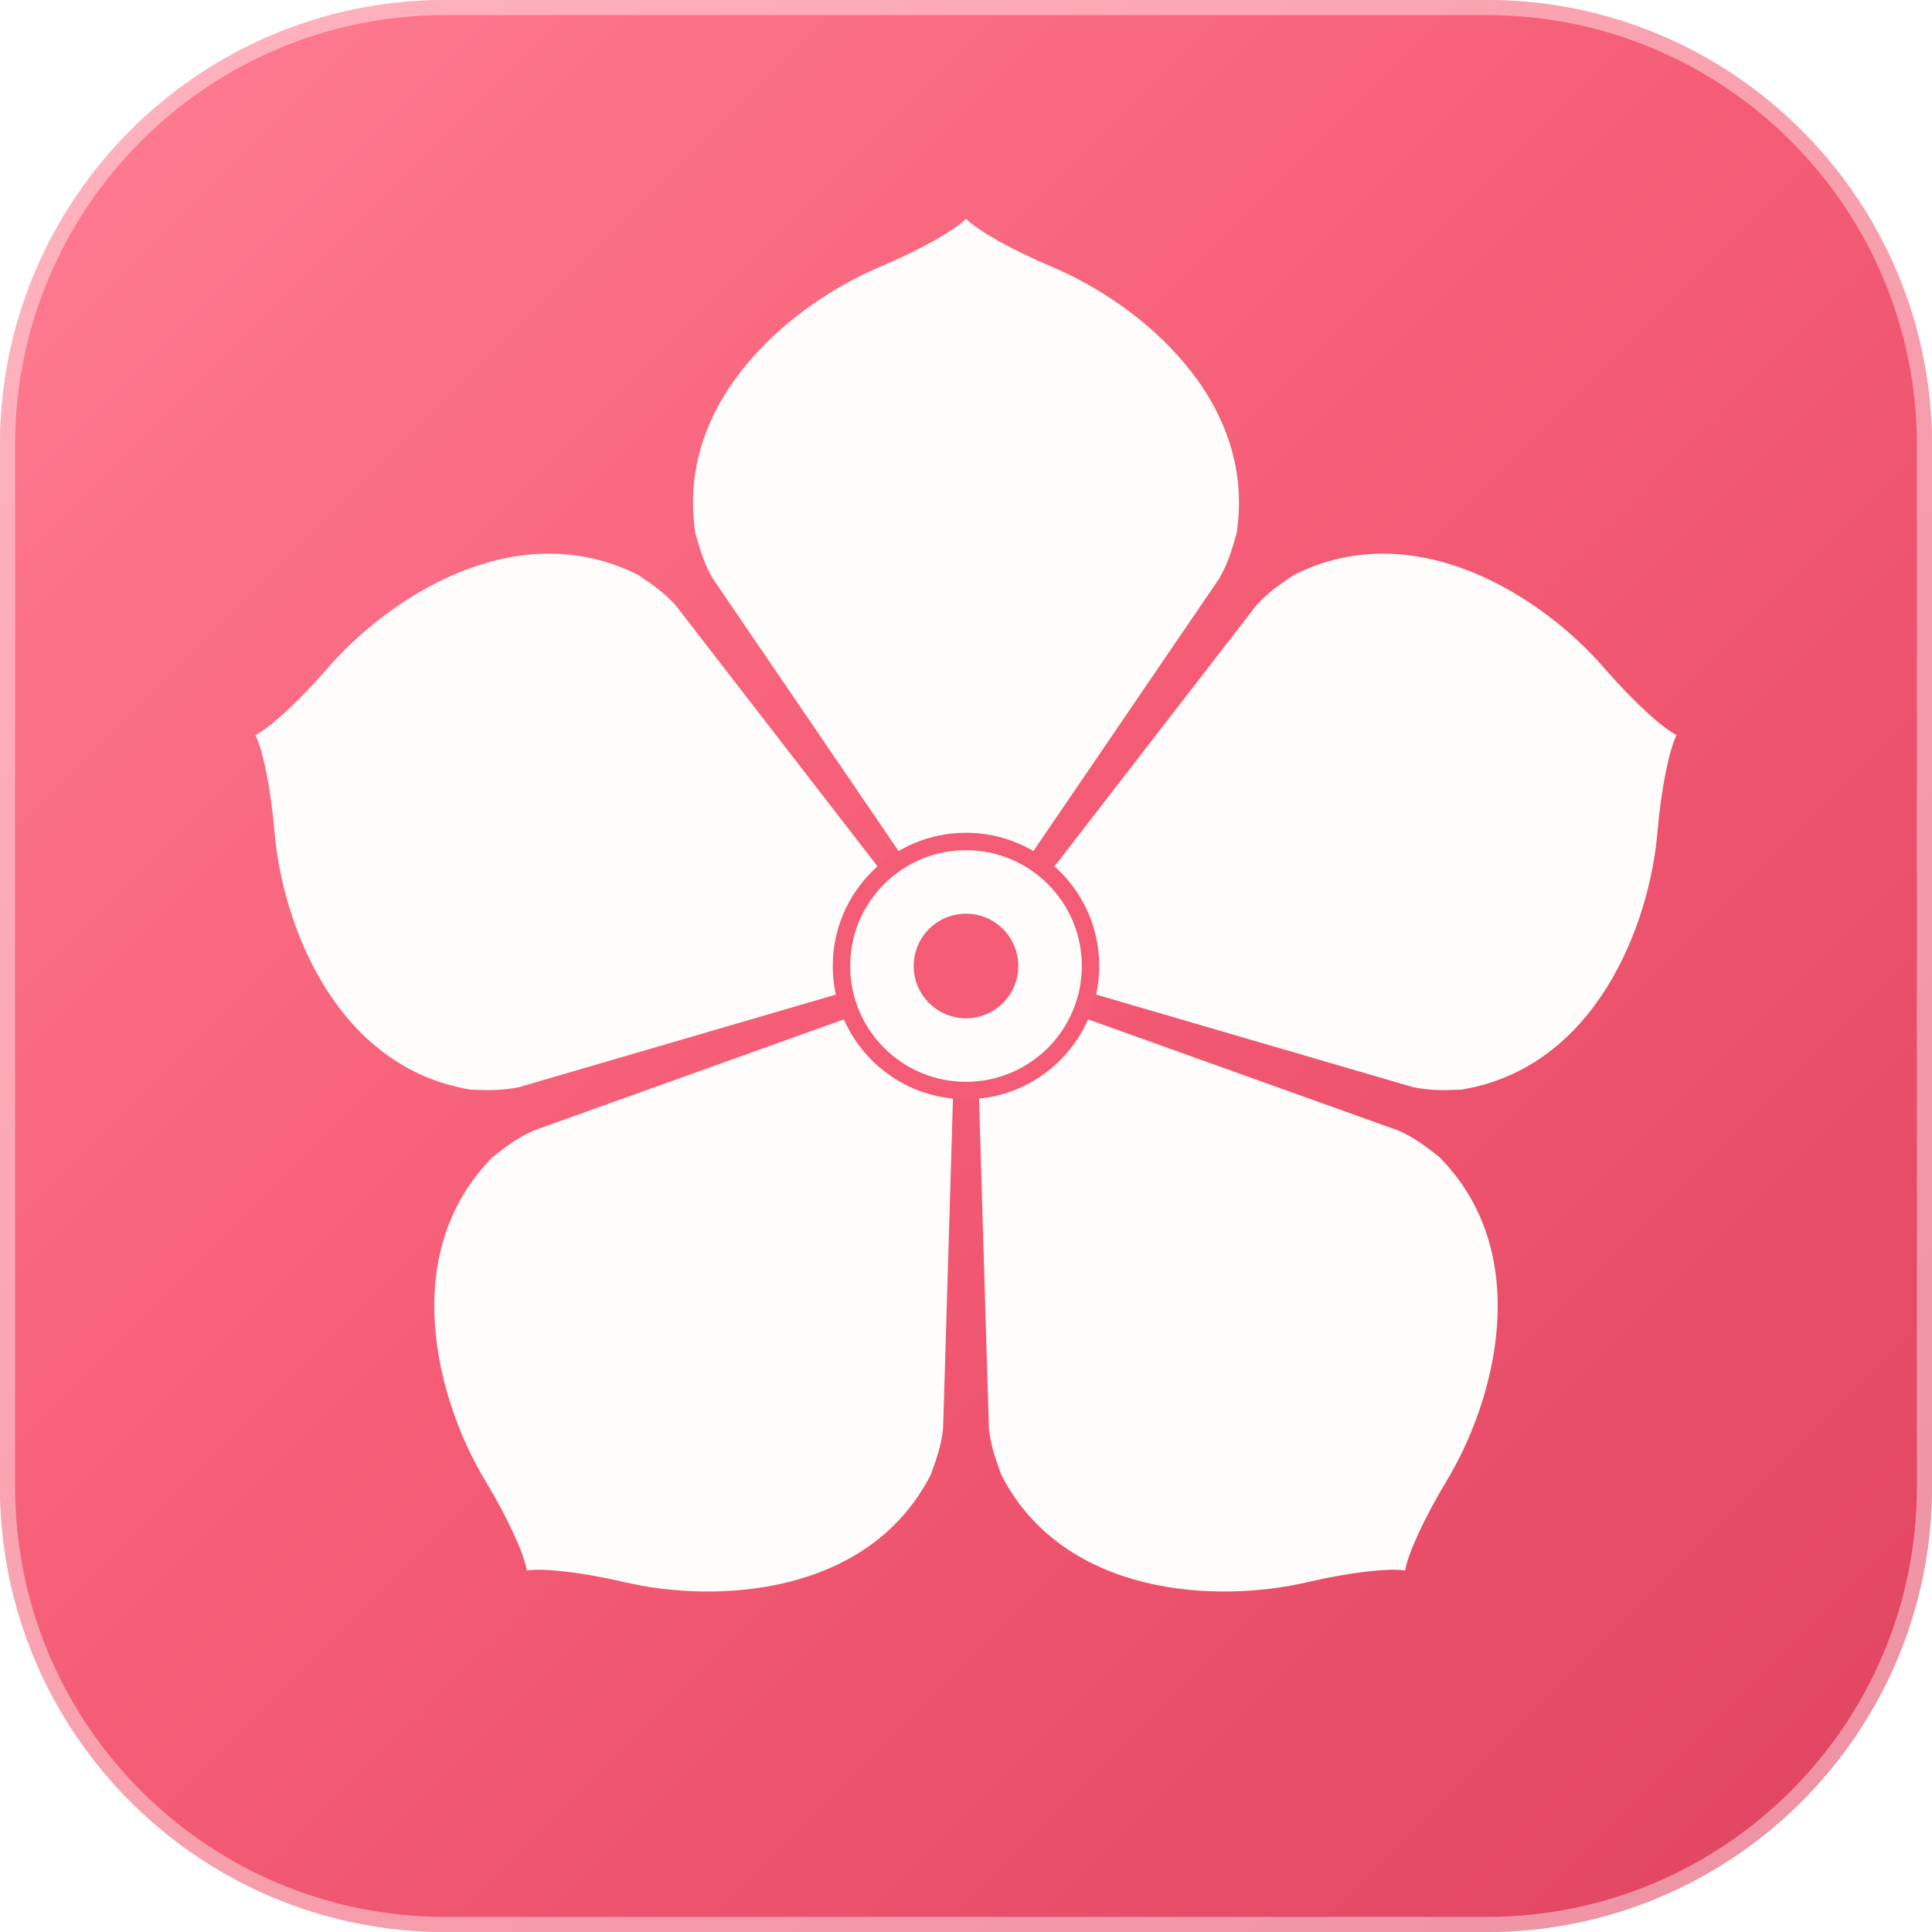
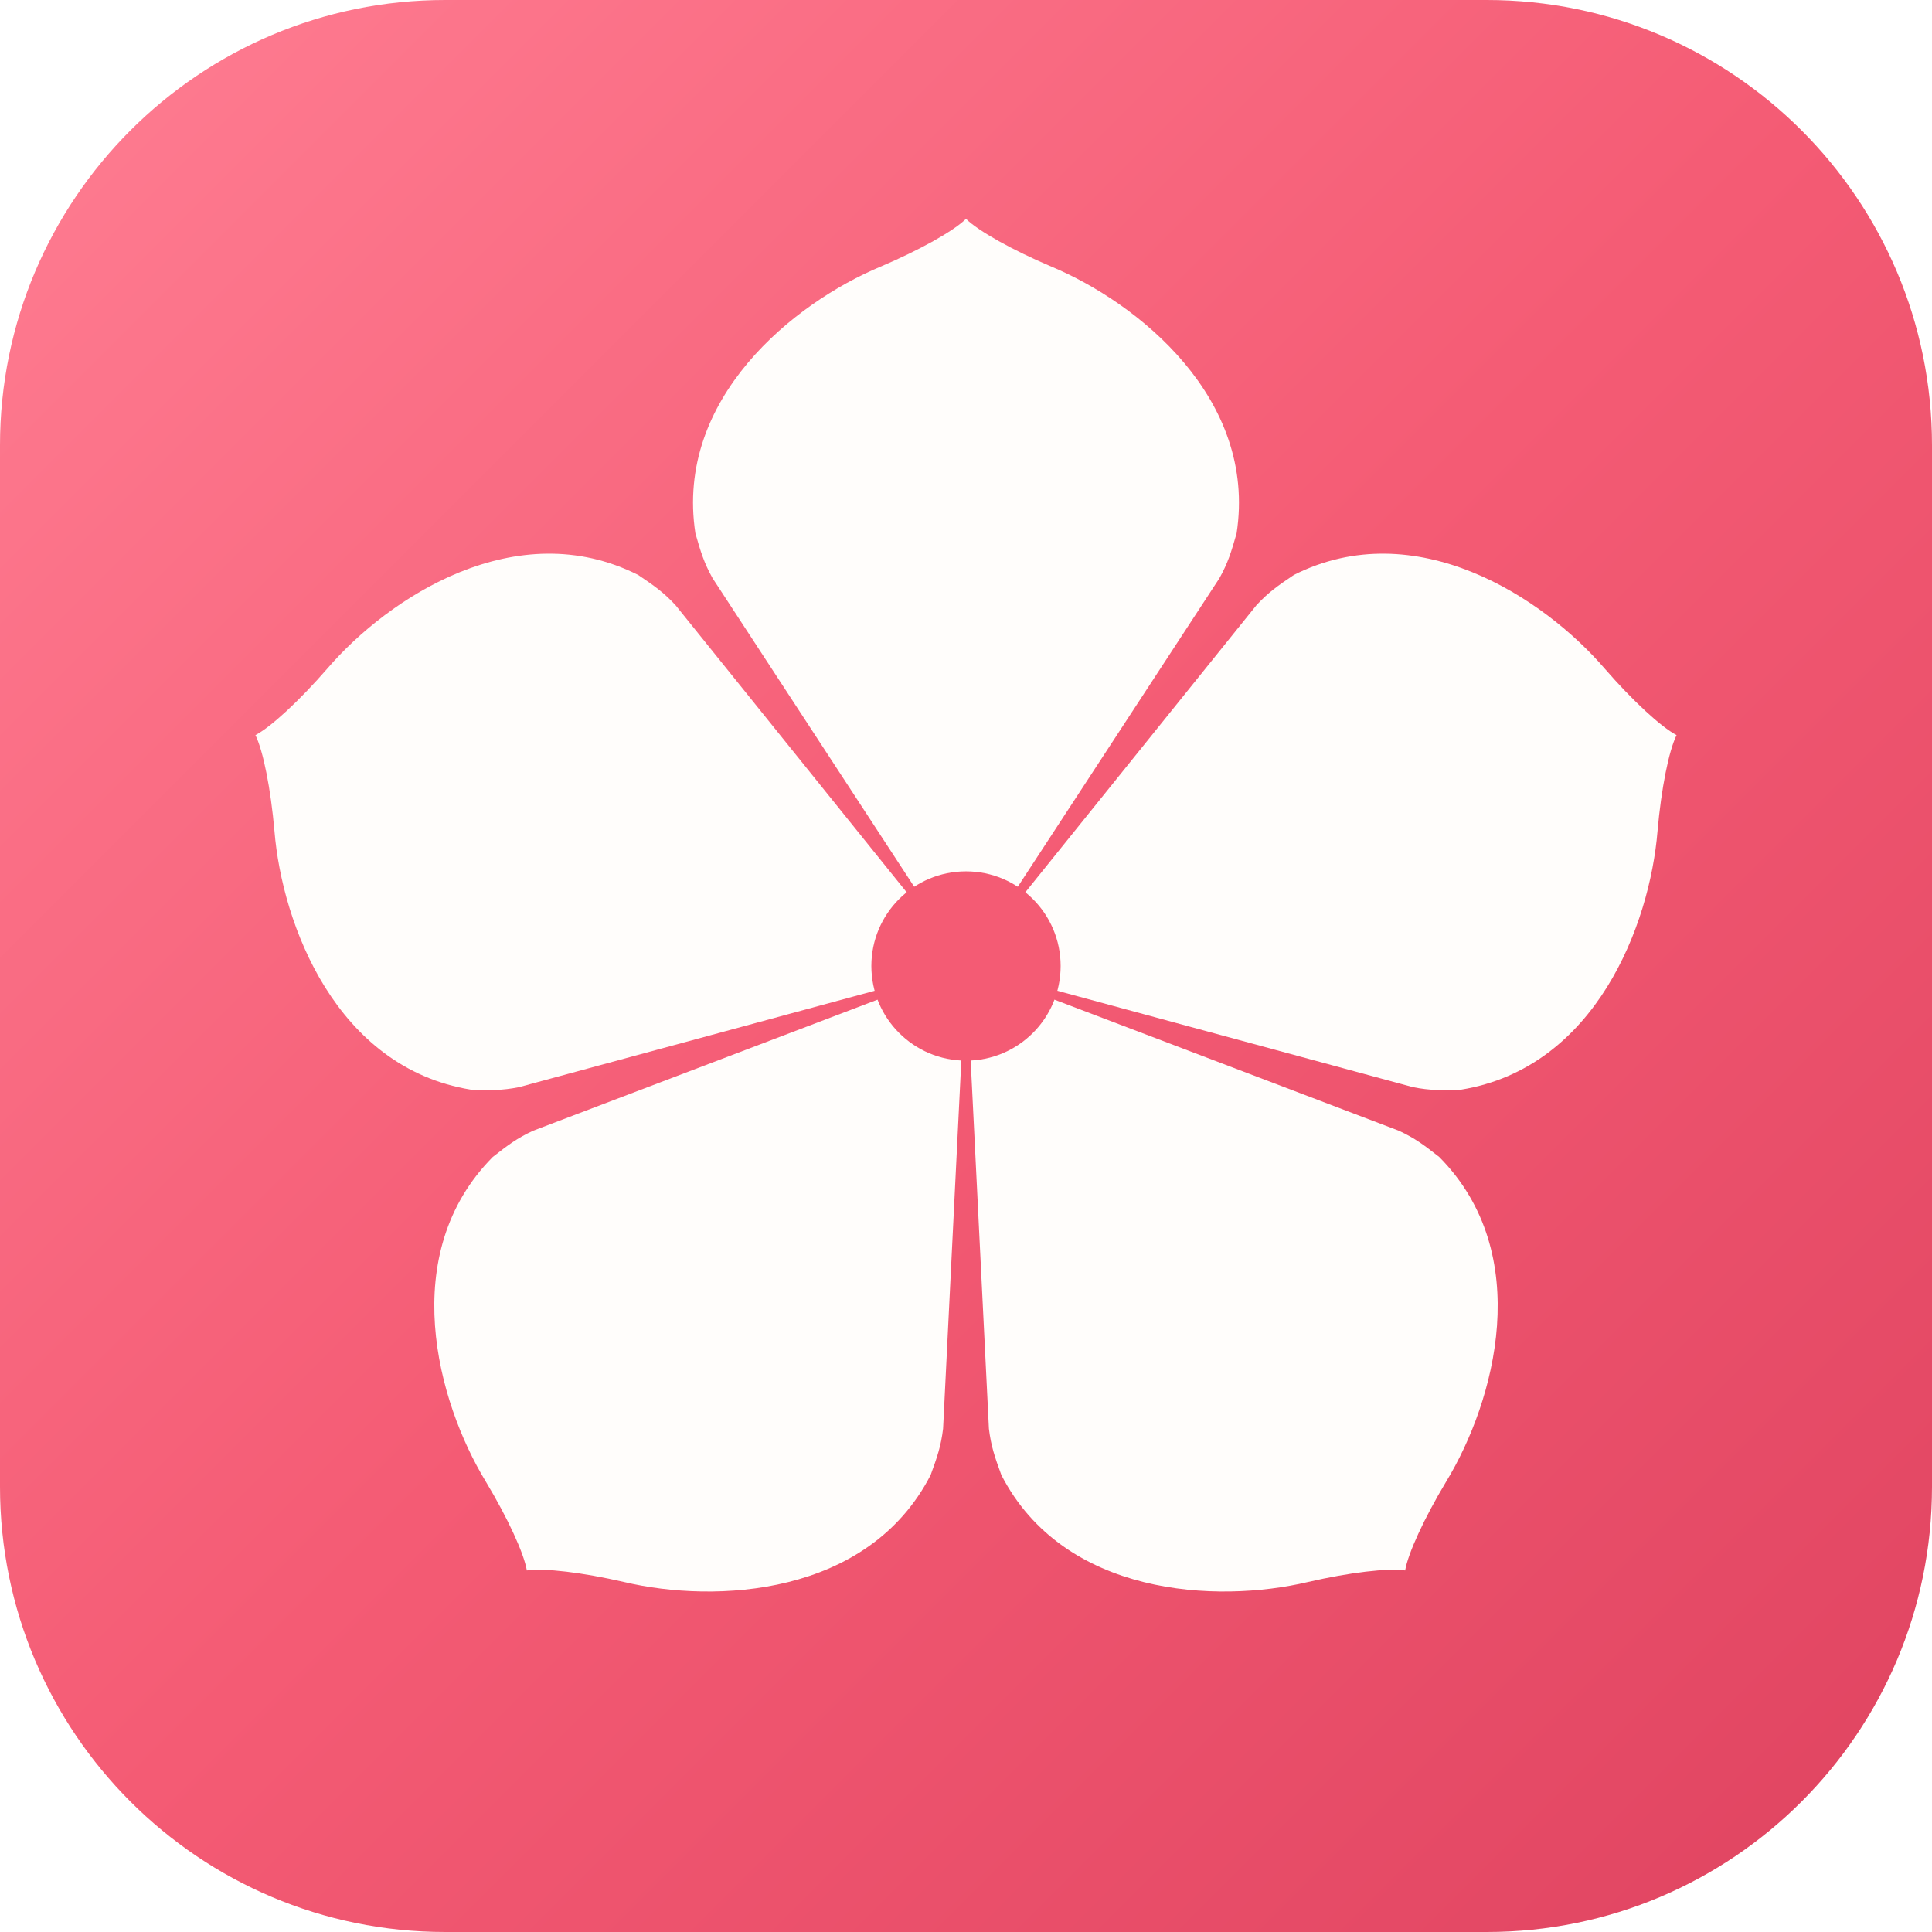
<svg xmlns="http://www.w3.org/2000/svg" viewBox="0 0 512 512" width="512" height="512">
  <defs>
    <linearGradient id="voca-grad" x1="0%" y1="0%" x2="100%" y2="100%">
      <stop offset="0%" stop-color="#FF7E93" />
      <stop offset="50%" stop-color="#F45B74" />
      <stop offset="100%" stop-color="#DF4360" />
    </linearGradient>
-     <path id="kikyou-petal" d="M 0,-300 C 5.0,-295.1 18.55,-287.5 34.34,-280.8 C 69.0,-266.3 117.0,-227.9 108.65,-173.7 C 106.5,-166.2 105.2,-161.9 101.75,-155.7 L 23.37,-40.74 L 0,-25 L -23.37,-40.74 L -101.75,-155.7 C -105.2,-161.9 -106.5,-166.2 -108.65,-173.7 C -117.0,-227.9 -69.0,-266.3 -34.34,-280.8 C -18.55,-287.5 -5.0,-295.1 0,-300 Z" fill="#FFFDFB" />
+     <path id="kikyou-petal" d="M 0,-300 C 5.0,-295.1 18.55,-287.5 34.34,-280.8 C 69.0,-266.3 117.0,-227.9 108.65,-173.7 C 106.5,-166.2 105.2,-161.9 101.75,-155.7 L 0,0 L -101.75,-155.7 C -105.2,-161.9 -106.5,-166.2 -108.65,-173.7 C -117.0,-227.9 -69.0,-266.3 -34.34,-280.8 C -18.55,-287.5 -5.0,-295.1 0,-300 Z" fill="#FFFDFB" />
  </defs>
  <rect width="512" height="512" rx="118" fill="url(#voca-grad)" />
-   <rect x="2" y="2" width="508" height="508" rx="116" fill="none" stroke="rgba(255,255,255,0.42)" stroke-width="4" />
  <g transform="translate(256, 256) scale(0.66)">
    <use href="#kikyou-petal" transform="rotate(0)" />
    <use href="#kikyou-petal" transform="rotate(72)" />
    <use href="#kikyou-petal" transform="rotate(144)" />
    <use href="#kikyou-petal" transform="rotate(216)" />
    <use href="#kikyou-petal" transform="rotate(288)" />
-     <circle cx="0" cy="0" r="50" fill="#FFFDFB" stroke="#F45B74" stroke-width="7" />
-     <circle cx="0" cy="0" r="21" fill="#F45B74" />
+     <circle cx="0" cy="0" r="38" fill="#F45B74" />
  </g>
</svg>
